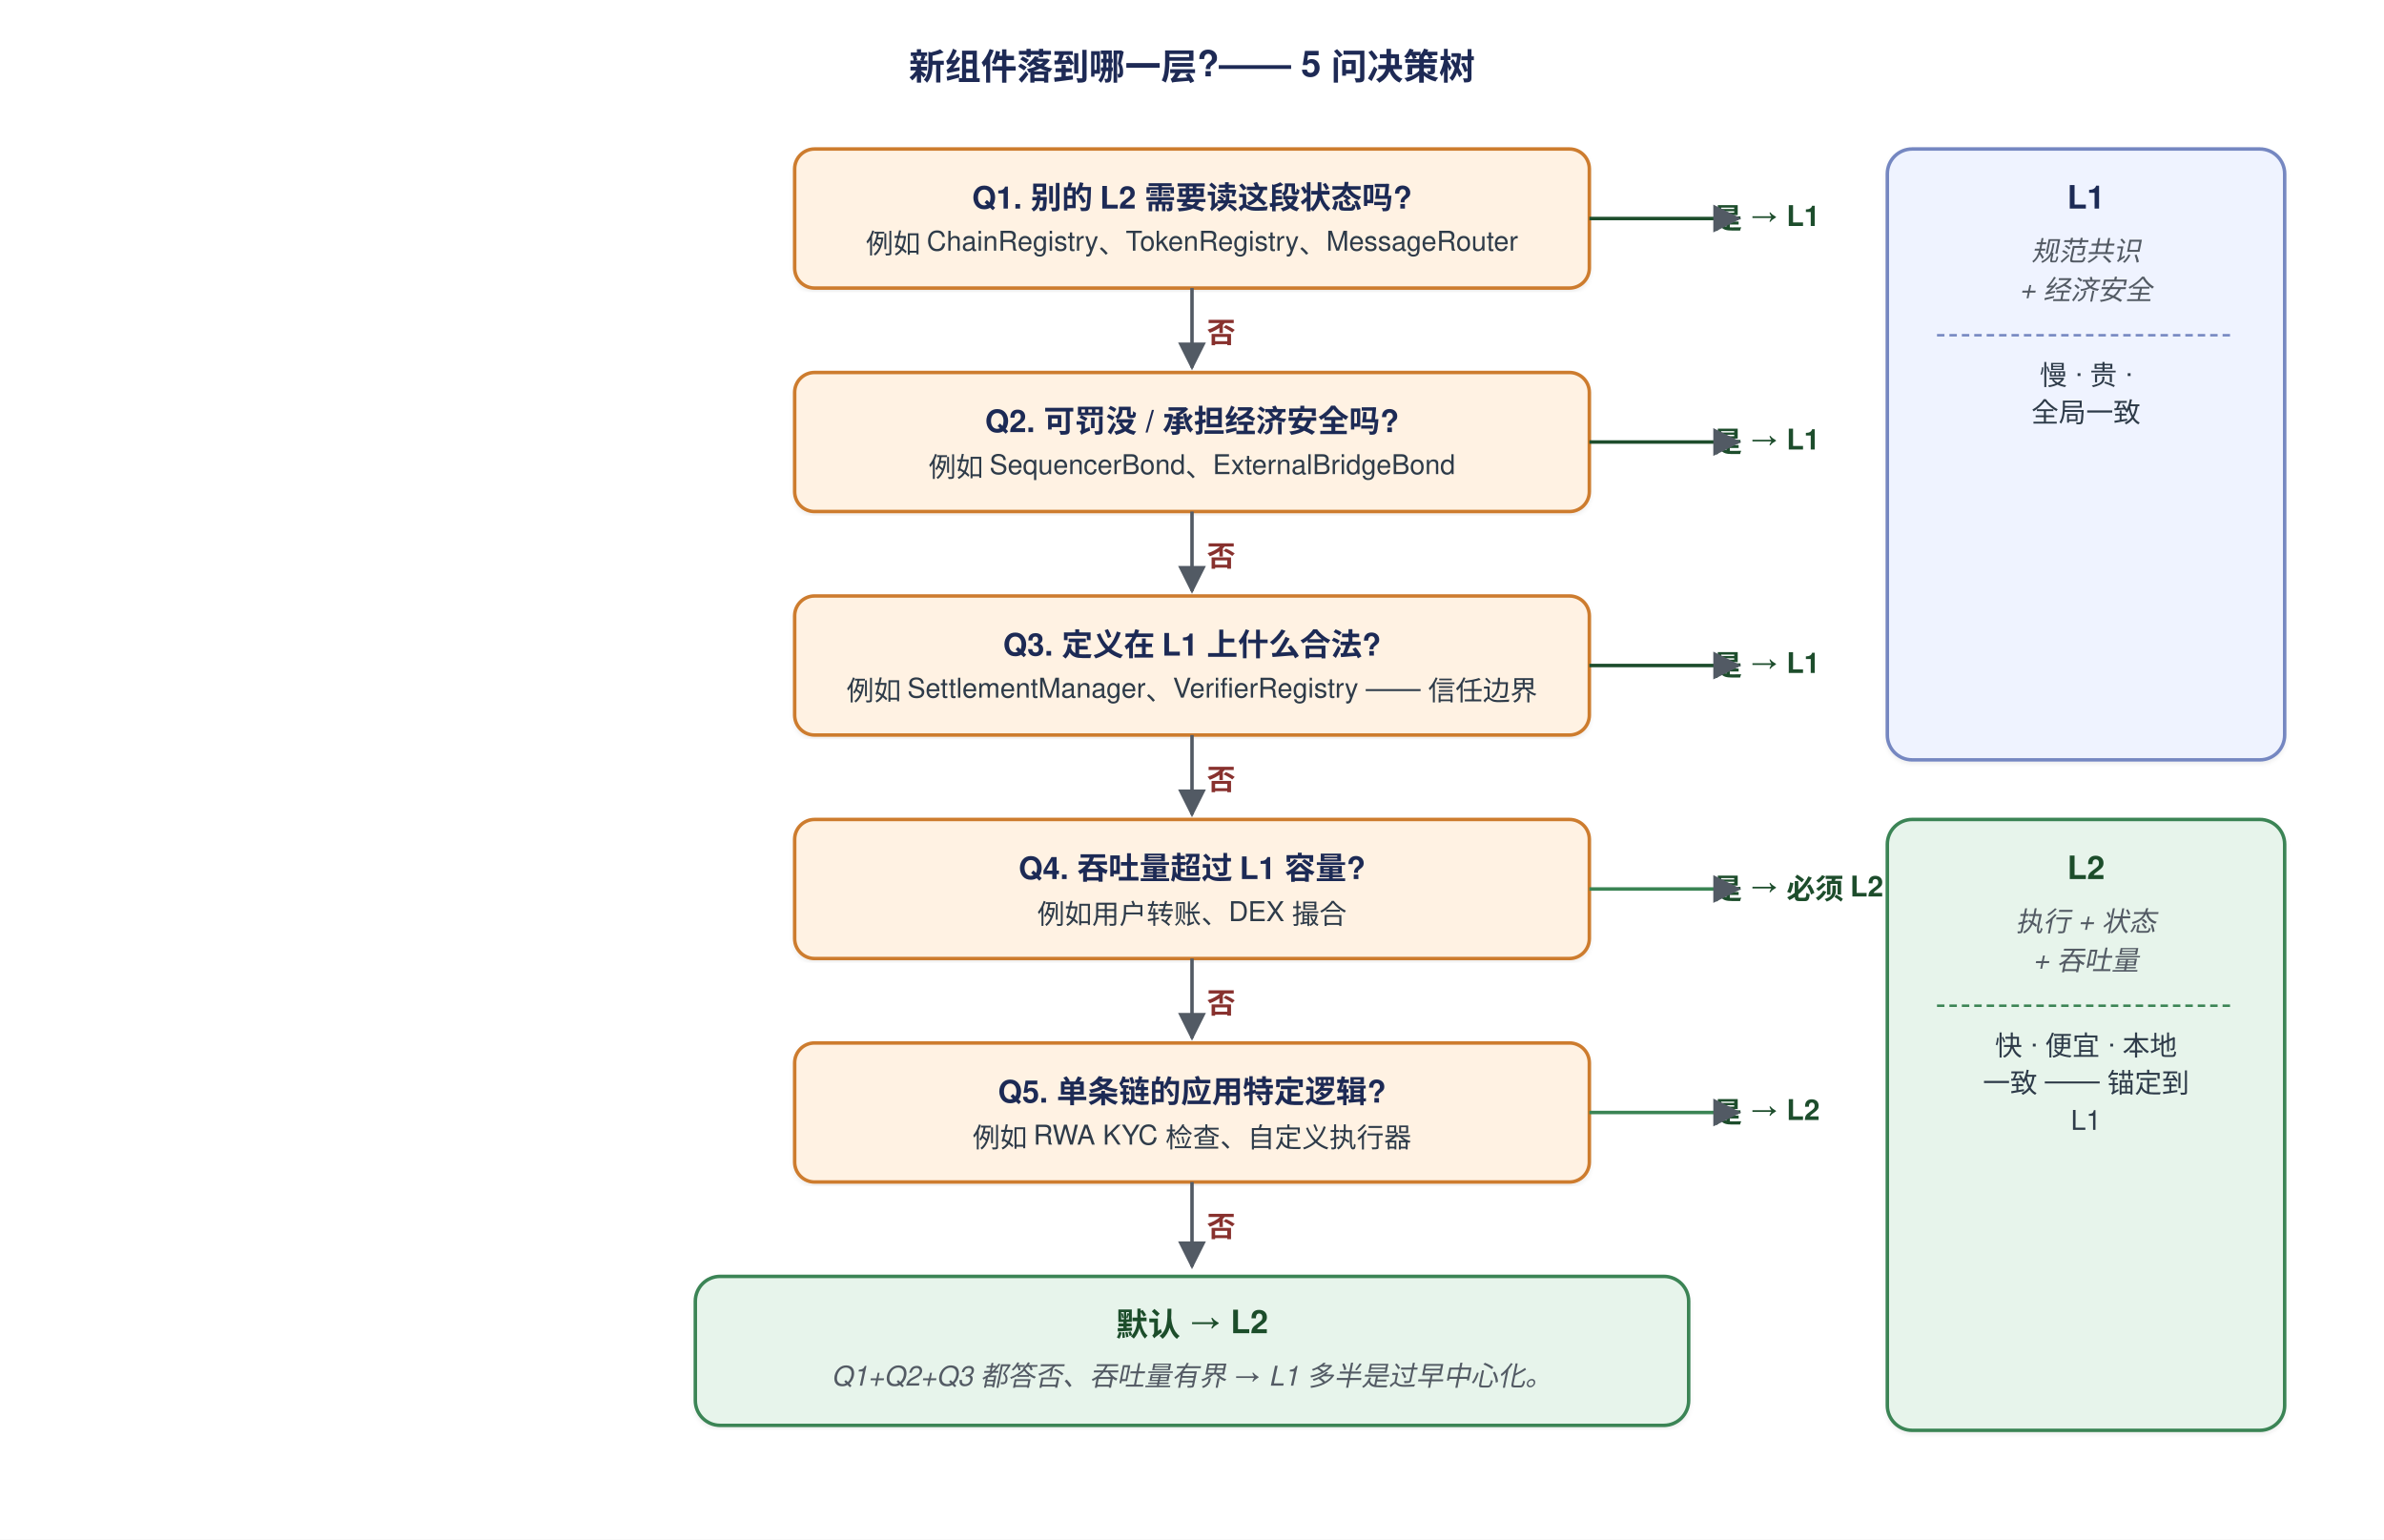
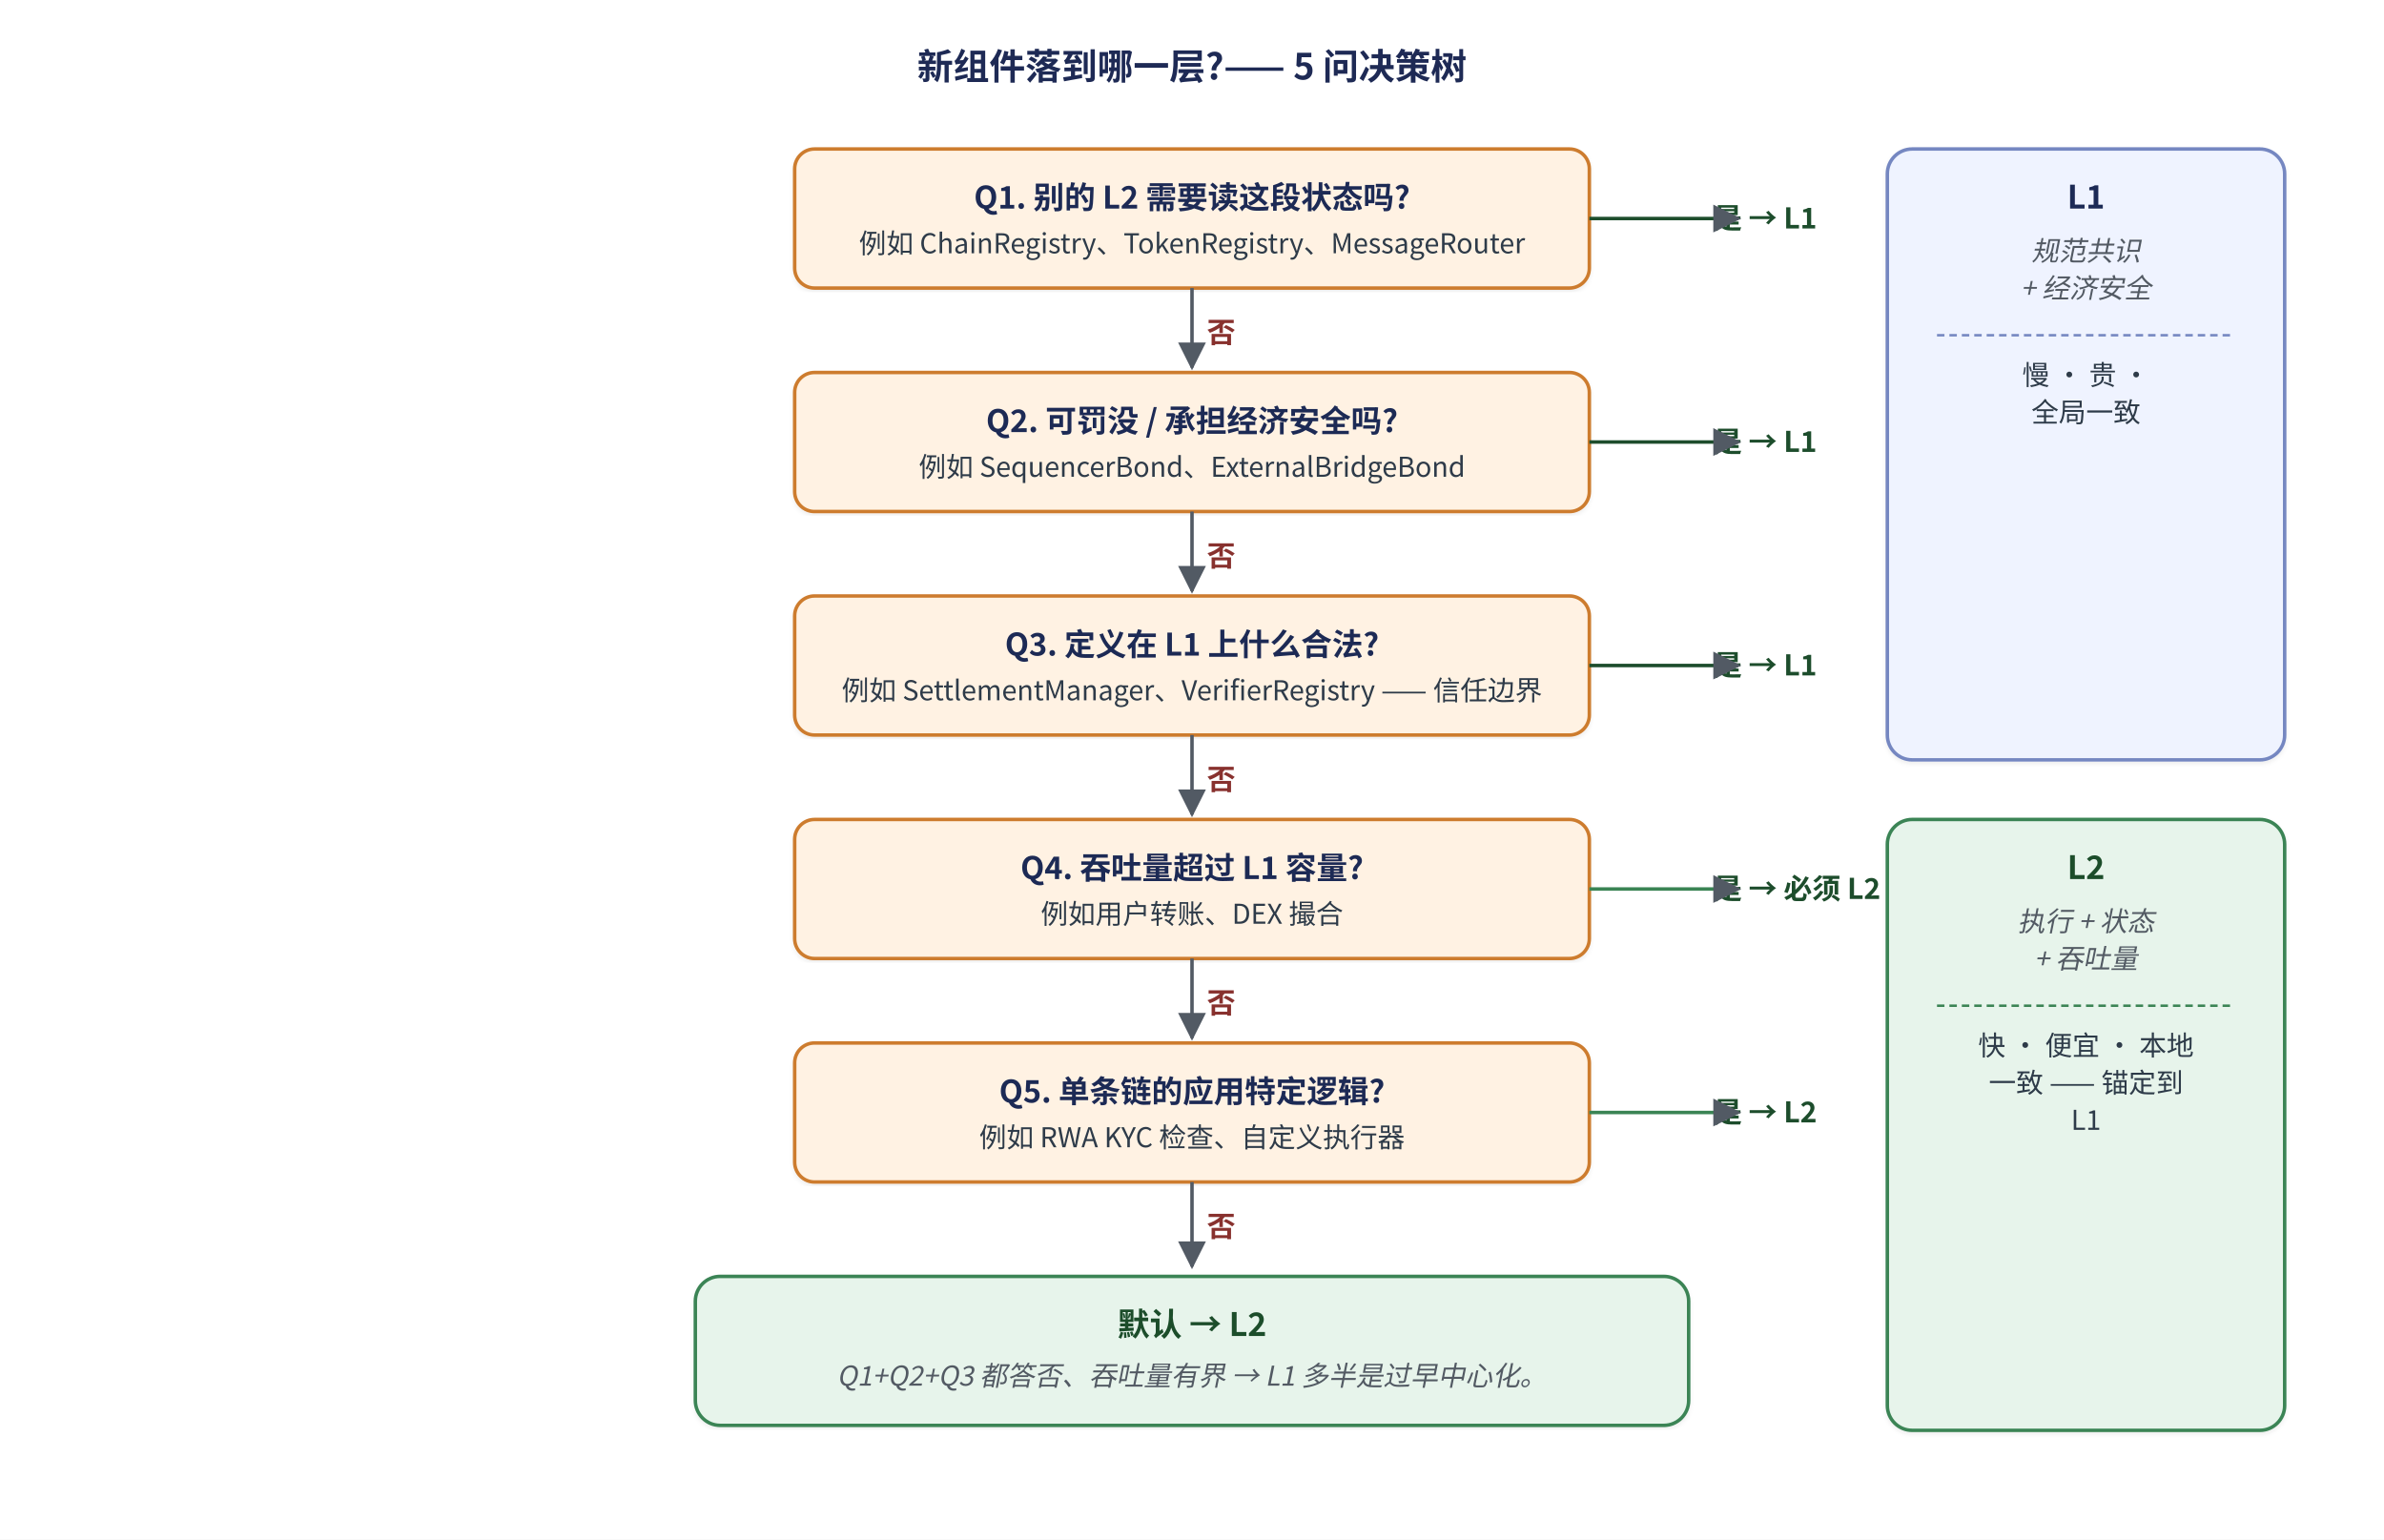
- <svg xmlns="http://www.w3.org/2000/svg" viewBox="0 0 960 620" font-family="-apple-system, BlinkMacSystemFont, 'Segoe UI', 'PingFang SC', 'Hiragino Sans GB', 'Microsoft YaHei', Helvetica, Arial, sans-serif" role="img" aria-labelledby="title desc">
+ <svg xmlns="http://www.w3.org/2000/svg" viewBox="0 0 960 620" font-family="'Noto Sans CJK SC', 'Source Han Sans SC', 'WenQuanYi Zen Hei', 'Microsoft YaHei', sans-serif" role="img" aria-labelledby="title desc">
  <defs>
    <marker id="arrow" viewBox="0 0 10 10" refX="9" refY="5" markerWidth="8" markerHeight="8" orient="auto">
      <path d="M0,0 L10,5 L0,10 Z" fill="#525a64" />
    </marker>
    <filter id="card" x="-2%" y="-3%" width="104%" height="106%">
      <feDropShadow dx="0" dy="1" stdDeviation="0.9" flood-color="#000000" flood-opacity="0.07" />
    </filter>
    <style>
      .header     { font-size: 14.5px; font-weight: 700; }
      .qt         { font-size: 12.5px; font-weight: 700; fill: #1e2a55; }
      .qb         { font-size: 11px; fill: #2d3a48; }
      .yes        { font-size: 11.5px; font-weight: 700; fill: #1d4d2c; }
      .no         { font-size: 11.5px; font-weight: 700; fill: #88312e; }
      .out        { font-size: 13px; font-weight: 700; }
      .out-s      { font-size: 11px; fill: #525a64; font-style: italic; }
    </style>
  </defs>
  <rect width="960" height="620" fill="#ffffff" />
  <text x="480" y="32" text-anchor="middle" class="header" fill="#1e2a55">新组件落到哪一层?—— 5 问决策树</text>
  <g filter="url(#card)">
    <rect x="320" y="60" width="320" height="56" rx="8" ry="8" fill="#fff2e3" stroke="#cd7c2e" stroke-width="1.4" />
    <text x="480" y="84" text-anchor="middle" class="qt">Q1. 别的 L2 需要读这段状态吗?</text>
    <text x="480" y="102" text-anchor="middle" class="qb">例如 ChainRegistry、TokenRegistry、MessageRouter</text>
  </g>
  <text x="690" y="92" class="yes">是 → L1</text>
  <line x1="640" y1="88" x2="700" y2="88" stroke="#1d4d2c" stroke-width="1.4" marker-end="url(#arrow)" />
  <line x1="480" y1="116" x2="480" y2="148" stroke="#525a64" stroke-width="1.4" marker-end="url(#arrow)" />
  <text x="486" y="138" class="no">否</text>
  <g filter="url(#card)">
    <rect x="320" y="150" width="320" height="56" rx="8" ry="8" fill="#fff2e3" stroke="#cd7c2e" stroke-width="1.4" />
    <text x="480" y="174" text-anchor="middle" class="qt">Q2. 可罚没 / 承担经济安全吗?</text>
    <text x="480" y="192" text-anchor="middle" class="qb">例如 SequencerBond、ExternalBridgeBond</text>
  </g>
  <text x="690" y="182" class="yes">是 → L1</text>
  <line x1="640" y1="178" x2="700" y2="178" stroke="#1d4d2c" stroke-width="1.4" marker-end="url(#arrow)" />
  <line x1="480" y1="206" x2="480" y2="238" stroke="#525a64" stroke-width="1.4" marker-end="url(#arrow)" />
  <text x="486" y="228" class="no">否</text>
  <g filter="url(#card)">
    <rect x="320" y="240" width="320" height="56" rx="8" ry="8" fill="#fff2e3" stroke="#cd7c2e" stroke-width="1.4" />
    <text x="480" y="264" text-anchor="middle" class="qt">Q3. 定义在 L1 上什么合法?</text>
    <text x="480" y="282" text-anchor="middle" class="qb">例如 SettlementManager、VerifierRegistry —— 信任边界</text>
  </g>
  <text x="690" y="272" class="yes">是 → L1</text>
  <line x1="640" y1="268" x2="700" y2="268" stroke="#1d4d2c" stroke-width="1.4" marker-end="url(#arrow)" />
  <line x1="480" y1="296" x2="480" y2="328" stroke="#525a64" stroke-width="1.4" marker-end="url(#arrow)" />
  <text x="486" y="318" class="no">否</text>
  <g filter="url(#card)">
    <rect x="320" y="330" width="320" height="56" rx="8" ry="8" fill="#fff2e3" stroke="#cd7c2e" stroke-width="1.4" />
    <text x="480" y="354" text-anchor="middle" class="qt">Q4. 吞吐量超过 L1 容量?</text>
    <text x="480" y="372" text-anchor="middle" class="qb">例如用户转账、DEX 撮合</text>
  </g>
  <text x="690" y="362" class="yes">是 → 必须 L2</text>
  <line x1="640" y1="358" x2="700" y2="358" stroke="#3a8454" stroke-width="1.4" marker-end="url(#arrow)" />
  <line x1="480" y1="386" x2="480" y2="418" stroke="#525a64" stroke-width="1.4" marker-end="url(#arrow)" />
  <text x="486" y="408" class="no">否</text>
  <g filter="url(#card)">
    <rect x="320" y="420" width="320" height="56" rx="8" ry="8" fill="#fff2e3" stroke="#cd7c2e" stroke-width="1.4" />
    <text x="480" y="444" text-anchor="middle" class="qt">Q5. 单条链的应用特定逻辑?</text>
    <text x="480" y="462" text-anchor="middle" class="qb">例如 RWA KYC 检查、自定义执行器</text>
  </g>
  <text x="690" y="452" class="yes">是 → L2</text>
  <line x1="640" y1="448" x2="700" y2="448" stroke="#3a8454" stroke-width="1.4" marker-end="url(#arrow)" />
  <line x1="480" y1="476" x2="480" y2="510" stroke="#525a64" stroke-width="1.4" marker-end="url(#arrow)" />
  <text x="486" y="498" class="no">否</text>
  <g filter="url(#card)">
    <rect x="280" y="514" width="400" height="60" rx="10" ry="10" fill="#e7f4eb" stroke="#3a8454" stroke-width="1.4" />
    <text x="480" y="538" text-anchor="middle" class="out" fill="#1d4d2c">默认 → L2</text>
    <text x="480" y="558" text-anchor="middle" class="out-s">Q1+Q2+Q3 都答否、吞吐量有界 → L1 多半是过早中心化。</text>
  </g>
  <g filter="url(#card)">
    <rect x="760" y="60" width="160" height="246" rx="10" ry="10" fill="#eff3ff" stroke="#7587c1" stroke-width="1.4" />
    <text x="840" y="84" text-anchor="middle" class="out" fill="#1e2a55">L1</text>
    <text x="840" y="105" text-anchor="middle" class="out-s">规范共识</text>
    <text x="840" y="120" text-anchor="middle" class="out-s">+ 经济安全</text>
    <line x1="780" y1="135" x2="900" y2="135" stroke="#7587c1" stroke-dasharray="3 2" />
    <text x="840" y="155" text-anchor="middle" class="qb" font-size="10">慢 · 贵 ·</text>
    <text x="840" y="170" text-anchor="middle" class="qb" font-size="10">全局一致</text>
  </g>
  <g filter="url(#card)">
    <rect x="760" y="330" width="160" height="246" rx="10" ry="10" fill="#e7f4eb" stroke="#3a8454" stroke-width="1.4" />
    <text x="840" y="354" text-anchor="middle" class="out" fill="#1d4d2c">L2</text>
    <text x="840" y="375" text-anchor="middle" class="out-s">执行 + 状态</text>
    <text x="840" y="390" text-anchor="middle" class="out-s">+ 吞吐量</text>
    <line x1="780" y1="405" x2="900" y2="405" stroke="#3a8454" stroke-dasharray="3 2" />
    <text x="840" y="425" text-anchor="middle" class="qb" font-size="10">快 · 便宜 · 本地</text>
    <text x="840" y="440" text-anchor="middle" class="qb" font-size="10">一致 —— 锚定到</text>
    <text x="840" y="455" text-anchor="middle" class="qb" font-size="10">L1</text>
  </g>
</svg>
